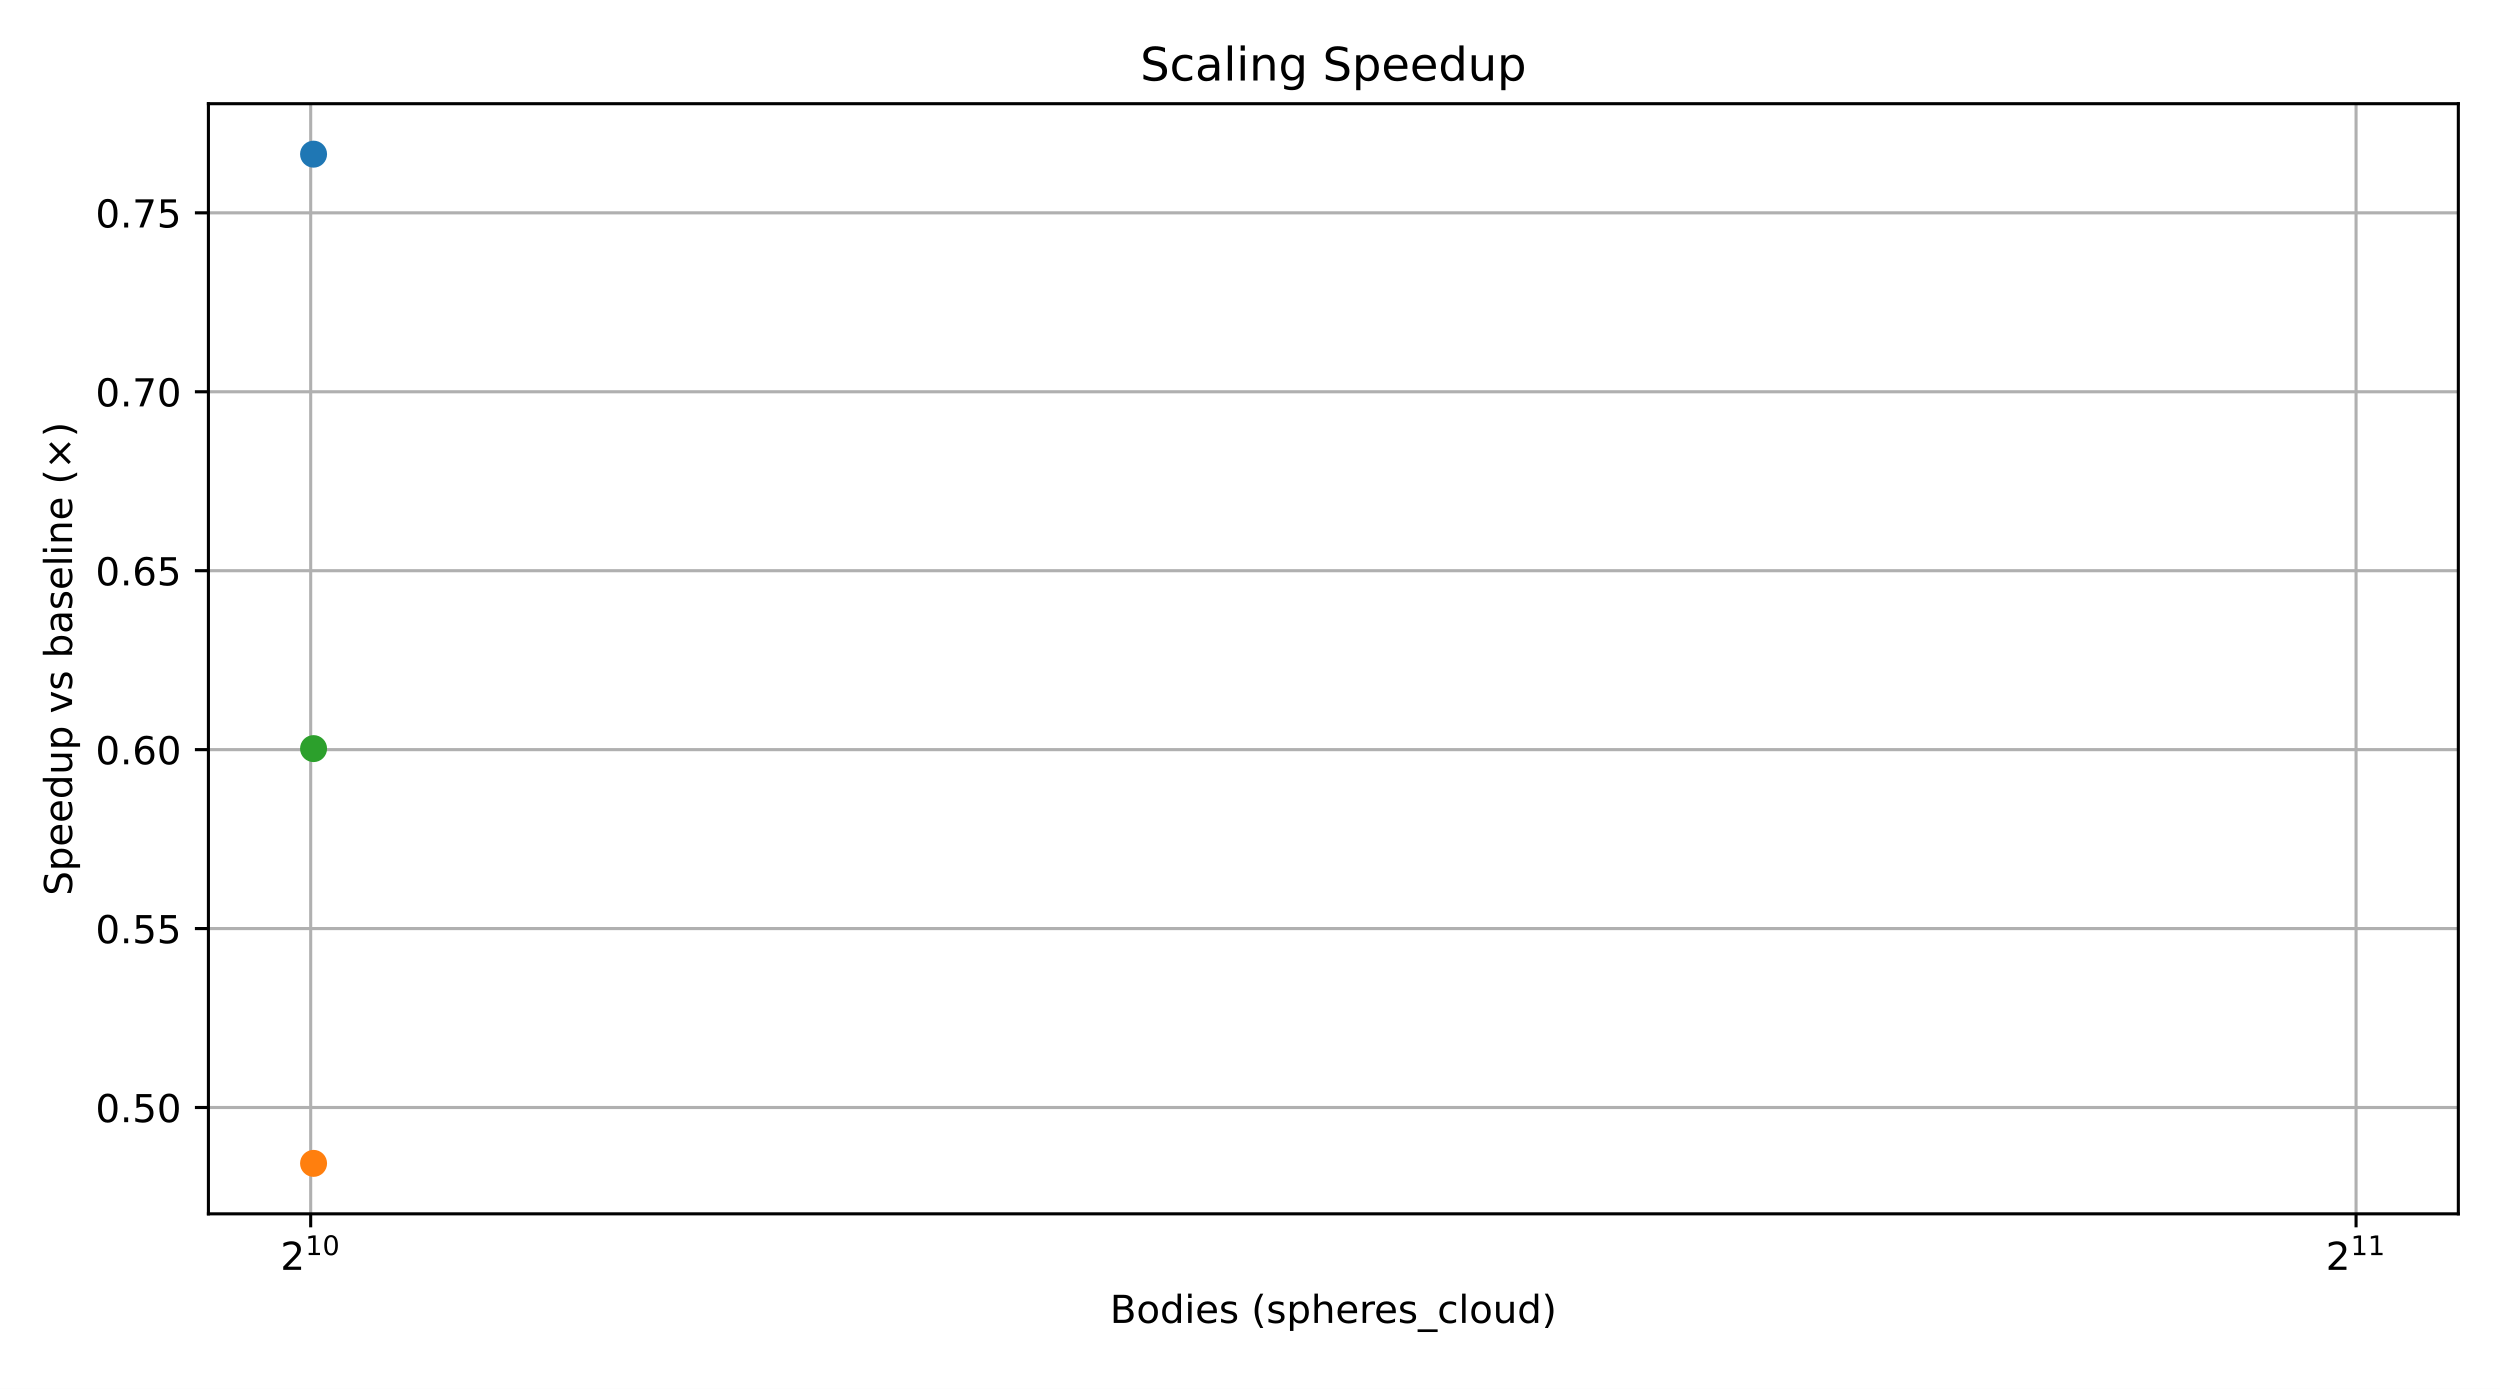
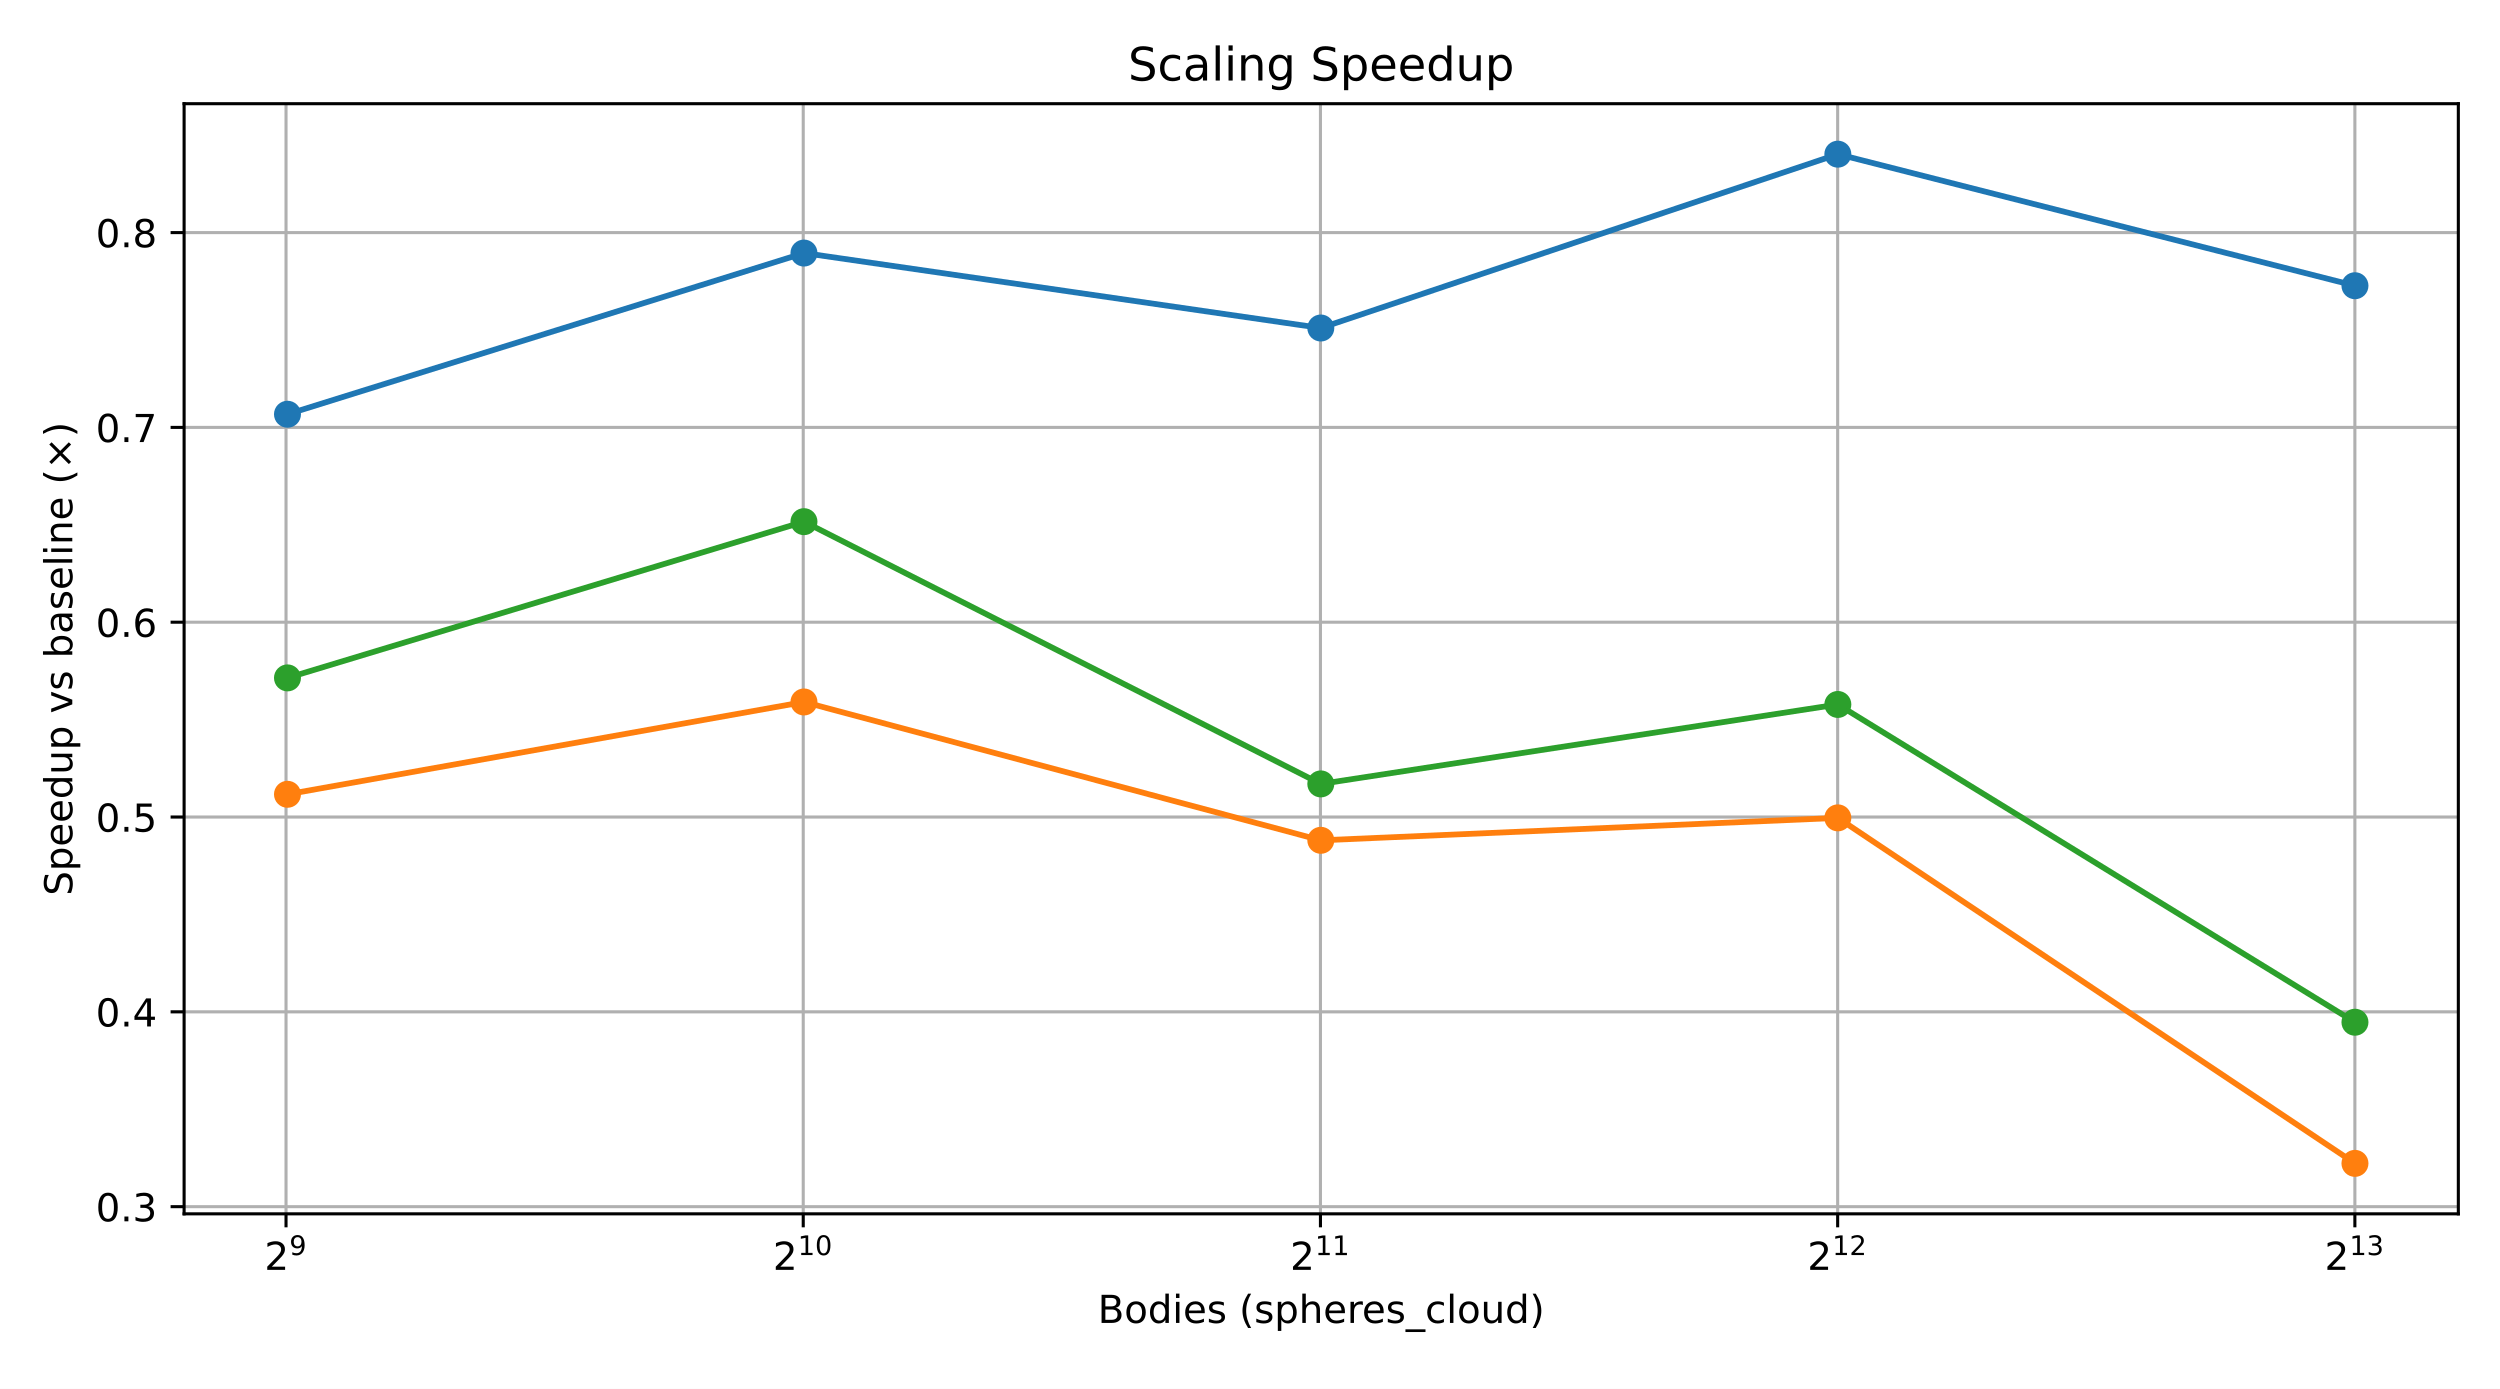
<svg xmlns="http://www.w3.org/2000/svg" xmlns:xlink="http://www.w3.org/1999/xlink" width="648pt" height="360pt" viewBox="0 0 648 360" version="1.1">
  <defs>
    <style type="text/css">*{stroke-linejoin: round; stroke-linecap: butt}</style>
  </defs>
  <g id="figure_1">
    <g id="patch_1">
      <path d="M 0 360  L 648 360  L 648 0  L 0 0  z " style="fill: #ffffff" />
    </g>
    <g id="axes_1">
      <g id="patch_2">
-         <path d="M 54.02 314.627  L 637.2 314.627  L 637.2 26.88  L 54.02 26.88  z " style="fill: #ffffff" />
+         <path d="M 47.72 314.627  L 637.2 314.627  L 637.2 26.88  L 47.72 26.88  z " style="fill: #ffffff" />
      </g>
      <g id="matplotlib.axis_1">
        <g id="xtick_1">
          <g id="line2d_1">
-             <path d="M 80.528 314.627  L 80.528 26.88  " clip-path="url(#p69a26b0c81)" style="fill: none; stroke: #b0b0b0; stroke-width: 0.8; stroke-linecap: square" />
+             <path d="M 74.137 314.627  L 74.137 26.88  " clip-path="url(#p494b2b662e)" style="fill: none; stroke: #b0b0b0; stroke-width: 0.8; stroke-linecap: square" />
          </g>
          <g id="line2d_2">
            <defs>
-               <path id="m9925b4fdab" d="M 0 0  L 0 3.5  " style="stroke: #000000; stroke-width: 0.8" />
+               <path id="m5acc8b5cba" d="M 0 0  L 0 3.5  " style="stroke: #000000; stroke-width: 0.8" />
            </defs>
            <g>
-               <use xlink:href="#m9925b4fdab" x="80.528" y="314.627" style="stroke: #000000; stroke-width: 0.8" />
+               <use xlink:href="#m5acc8b5cba" x="74.137" y="314.627" style="stroke: #000000; stroke-width: 0.8" />
            </g>
          </g>
          <g id="text_1">
-             <g transform="translate(72.67818 329.2252) scale(0.1 -0.1)">
+             <g transform="translate(68.53716 329.2252) scale(0.1 -0.1)">
              <defs>
                <path id="DejaVuSans-32" d="M 1228 531  L 3431 531  L 3431 0  L 469 0  L 469 531  Q 828 903 1448 1529  Q 2069 2156 2228 2338  Q 2531 2678 2651 2914  Q 2772 3150 2772 3378  Q 2772 3750 2511 3984  Q 2250 4219 1831 4219  Q 1534 4219 1204 4116  Q 875 4013 500 3803  L 500 4441  Q 881 4594 1212 4672  Q 1544 4750 1819 4750  Q 2544 4750 2975 4387  Q 3406 4025 3406 3419  Q 3406 3131 3298 2873  Q 3191 2616 2906 2266  Q 2828 2175 2409 1742  Q 1991 1309 1228 531  z " transform="scale(0.015625)" />
+                 <path id="DejaVuSans-39" d="M 703 97  L 703 672  Q 941 559 1184 500  Q 1428 441 1663 441  Q 2288 441 2617 861  Q 2947 1281 2994 2138  Q 2813 1869 2534 1725  Q 2256 1581 1919 1581  Q 1219 1581 811 2004  Q 403 2428 403 3163  Q 403 3881 828 4315  Q 1253 4750 1959 4750  Q 2769 4750 3195 4129  Q 3622 3509 3622 2328  Q 3622 1225 3098 567  Q 2575 -91 1691 -91  Q 1453 -91 1209 -44  Q 966 3 703 97  z M 1959 2075  Q 2384 2075 2632 2365  Q 2881 2656 2881 3163  Q 2881 3666 2632 3958  Q 2384 4250 1959 4250  Q 1534 4250 1286 3958  Q 1038 3666 1038 3163  Q 1038 2656 1286 2365  Q 1534 2075 1959 2075  z " transform="scale(0.015625)" />
+               </defs>
+               <use xlink:href="#DejaVuSans-32" transform="translate(0 0.765625)" />
+               <use xlink:href="#DejaVuSans-39" transform="translate(64.58008 39.04688) scale(0.7)" />
+             </g>
+           </g>
+         </g>
+         <g id="xtick_2">
+           <g id="line2d_3">
+             <path d="M 208.198 314.627  L 208.198 26.88  " clip-path="url(#p494b2b662e)" style="fill: none; stroke: #b0b0b0; stroke-width: 0.8; stroke-linecap: square" />
+           </g>
+           <g id="line2d_4">
+             <g>
+               <use xlink:href="#m5acc8b5cba" x="208.198" y="314.627" style="stroke: #000000; stroke-width: 0.8" />
+             </g>
+           </g>
+           <g id="text_2">
+             <g transform="translate(200.3483 329.2252) scale(0.1 -0.1)">
+               <defs>
                <path id="DejaVuSans-31" d="M 794 531  L 1825 531  L 1825 4091  L 703 3866  L 703 4441  L 1819 4666  L 2450 4666  L 2450 531  L 3481 531  L 3481 0  L 794 0  L 794 531  z " transform="scale(0.015625)" />
                <path id="DejaVuSans-30" d="M 2034 4250  Q 1547 4250 1301 3770  Q 1056 3291 1056 2328  Q 1056 1369 1301 889  Q 1547 409 2034 409  Q 2525 409 2770 889  Q 3016 1369 3016 2328  Q 3016 3291 2770 3770  Q 2525 4250 2034 4250  z M 2034 4750  Q 2819 4750 3233 4129  Q 3647 3509 3647 2328  Q 3647 1150 3233 529  Q 2819 -91 2034 -91  Q 1250 -91 836 529  Q 422 1150 422 2328  Q 422 3509 836 4129  Q 1250 4750 2034 4750  z " transform="scale(0.015625)" />
              </defs>
              <use xlink:href="#DejaVuSans-32" transform="translate(0 0.765625)" />
              <use xlink:href="#DejaVuSans-31" transform="translate(64.58008 39.04688) scale(0.7)" />
              <use xlink:href="#DejaVuSans-30" transform="translate(109.1162 39.04688) scale(0.7)" />
            </g>
          </g>
        </g>
-         <g id="xtick_2">
-           <g id="line2d_3">
-             <path d="M 610.692 314.627  L 610.692 26.88  " clip-path="url(#p69a26b0c81)" style="fill: none; stroke: #b0b0b0; stroke-width: 0.8; stroke-linecap: square" />
-           </g>
-           <g id="line2d_4">
-             <g>
-               <use xlink:href="#m9925b4fdab" x="610.692" y="314.627" style="stroke: #000000; stroke-width: 0.8" />
-             </g>
-           </g>
-           <g id="text_2">
-             <g transform="translate(602.8418 329.2252) scale(0.1 -0.1)">
+         <g id="xtick_3">
+           <g id="line2d_5">
+             <path d="M 342.26 314.627  L 342.26 26.88  " clip-path="url(#p494b2b662e)" style="fill: none; stroke: #b0b0b0; stroke-width: 0.8; stroke-linecap: square" />
+           </g>
+           <g id="line2d_6">
+             <g>
+               <use xlink:href="#m5acc8b5cba" x="342.26" y="314.627" style="stroke: #000000; stroke-width: 0.8" />
+             </g>
+           </g>
+           <g id="text_3">
+             <g transform="translate(334.4095 329.2252) scale(0.1 -0.1)">
              <use xlink:href="#DejaVuSans-32" transform="translate(0 0.684375)" />
              <use xlink:href="#DejaVuSans-31" transform="translate(64.58008 38.96563) scale(0.7)" />
              <use xlink:href="#DejaVuSans-31" transform="translate(109.1162 38.96563) scale(0.7)" />
            </g>
          </g>
        </g>
-         <g id="text_3">
-           <g transform="translate(287.6959 342.9033) scale(0.1 -0.1)">
+         <g id="xtick_4">
+           <g id="line2d_7">
+             <path d="M 476.321 314.627  L 476.321 26.88  " clip-path="url(#p494b2b662e)" style="fill: none; stroke: #b0b0b0; stroke-width: 0.8; stroke-linecap: square" />
+           </g>
+           <g id="line2d_8">
+             <g>
+               <use xlink:href="#m5acc8b5cba" x="476.321" y="314.627" style="stroke: #000000; stroke-width: 0.8" />
+             </g>
+           </g>
+           <g id="text_4">
+             <g transform="translate(468.4707 329.2252) scale(0.1 -0.1)">
+               <use xlink:href="#DejaVuSans-32" transform="translate(0 0.765625)" />
+               <use xlink:href="#DejaVuSans-31" transform="translate(64.58008 39.04688) scale(0.7)" />
+               <use xlink:href="#DejaVuSans-32" transform="translate(109.1162 39.04688) scale(0.7)" />
+             </g>
+           </g>
+         </g>
+         <g id="xtick_5">
+           <g id="line2d_9">
+             <path d="M 610.382 314.627  L 610.382 26.88  " clip-path="url(#p494b2b662e)" style="fill: none; stroke: #b0b0b0; stroke-width: 0.8; stroke-linecap: square" />
+           </g>
+           <g id="line2d_10">
+             <g>
+               <use xlink:href="#m5acc8b5cba" x="610.382" y="314.627" style="stroke: #000000; stroke-width: 0.8" />
+             </g>
+           </g>
+           <g id="text_5">
+             <g transform="translate(602.5318 329.2252) scale(0.1 -0.1)">
+               <defs>
+                 <path id="DejaVuSans-33" d="M 2597 2516  Q 3050 2419 3304 2112  Q 3559 1806 3559 1356  Q 3559 666 3084 287  Q 2609 -91 1734 -91  Q 1441 -91 1130 -33  Q 819 25 488 141  L 488 750  Q 750 597 1062 519  Q 1375 441 1716 441  Q 2309 441 2620 675  Q 2931 909 2931 1356  Q 2931 1769 2642 2001  Q 2353 2234 1838 2234  L 1294 2234  L 1294 2753  L 1863 2753  Q 2328 2753 2575 2939  Q 2822 3125 2822 3475  Q 2822 3834 2567 4026  Q 2313 4219 1838 4219  Q 1578 4219 1281 4162  Q 984 4106 628 3988  L 628 4550  Q 988 4650 1302 4700  Q 1616 4750 1894 4750  Q 2613 4750 3031 4423  Q 3450 4097 3450 3541  Q 3450 3153 3228 2886  Q 3006 2619 2597 2516  z " transform="scale(0.015625)" />
+               </defs>
+               <use xlink:href="#DejaVuSans-32" transform="translate(0 0.765625)" />
+               <use xlink:href="#DejaVuSans-31" transform="translate(64.58008 39.04688) scale(0.7)" />
+               <use xlink:href="#DejaVuSans-33" transform="translate(109.1162 39.04688) scale(0.7)" />
+             </g>
+           </g>
+         </g>
+         <g id="text_6">
+           <g transform="translate(284.5459 342.9033) scale(0.1 -0.1)">
            <defs>
              <path id="DejaVuSans-42" d="M 1259 2228  L 1259 519  L 2272 519  Q 2781 519 3026 730  Q 3272 941 3272 1375  Q 3272 1813 3026 2020  Q 2781 2228 2272 2228  L 1259 2228  z M 1259 4147  L 1259 2741  L 2194 2741  Q 2656 2741 2882 2914  Q 3109 3088 3109 3444  Q 3109 3797 2882 3972  Q 2656 4147 2194 4147  L 1259 4147  z M 628 4666  L 2241 4666  Q 2963 4666 3353 4366  Q 3744 4066 3744 3513  Q 3744 3084 3544 2831  Q 3344 2578 2956 2516  Q 3422 2416 3680 2098  Q 3938 1781 3938 1306  Q 3938 681 3513 340  Q 3088 0 2303 0  L 628 0  L 628 4666  z " transform="scale(0.015625)" />
              <path id="DejaVuSans-6f" d="M 1959 3097  Q 1497 3097 1228 2736  Q 959 2375 959 1747  Q 959 1119 1226 758  Q 1494 397 1959 397  Q 2419 397 2687 759  Q 2956 1122 2956 1747  Q 2956 2369 2687 2733  Q 2419 3097 1959 3097  z M 1959 3584  Q 2709 3584 3137 3096  Q 3566 2609 3566 1747  Q 3566 888 3137 398  Q 2709 -91 1959 -91  Q 1206 -91 779 398  Q 353 888 353 1747  Q 353 2609 779 3096  Q 1206 3584 1959 3584  z " transform="scale(0.015625)" />
              <path id="DejaVuSans-64" d="M 2906 2969  L 2906 4863  L 3481 4863  L 3481 0  L 2906 0  L 2906 525  Q 2725 213 2448 61  Q 2172 -91 1784 -91  Q 1150 -91 751 415  Q 353 922 353 1747  Q 353 2572 751 3078  Q 1150 3584 1784 3584  Q 2172 3584 2448 3432  Q 2725 3281 2906 2969  z M 947 1747  Q 947 1113 1208 752  Q 1469 391 1925 391  Q 2381 391 2643 752  Q 2906 1113 2906 1747  Q 2906 2381 2643 2742  Q 2381 3103 1925 3103  Q 1469 3103 1208 2742  Q 947 2381 947 1747  z " transform="scale(0.015625)" />
              <path id="DejaVuSans-69" d="M 603 3500  L 1178 3500  L 1178 0  L 603 0  L 603 3500  z M 603 4863  L 1178 4863  L 1178 4134  L 603 4134  L 603 4863  z " transform="scale(0.015625)" />
              <path id="DejaVuSans-65" d="M 3597 1894  L 3597 1613  L 953 1613  Q 991 1019 1311 708  Q 1631 397 2203 397  Q 2534 397 2845 478  Q 3156 559 3463 722  L 3463 178  Q 3153 47 2828 -22  Q 2503 -91 2169 -91  Q 1331 -91 842 396  Q 353 884 353 1716  Q 353 2575 817 3079  Q 1281 3584 2069 3584  Q 2775 3584 3186 3129  Q 3597 2675 3597 1894  z M 3022 2063  Q 3016 2534 2758 2815  Q 2500 3097 2075 3097  Q 1594 3097 1305 2825  Q 1016 2553 972 2059  L 3022 2063  z " transform="scale(0.015625)" />
              <path id="DejaVuSans-73" d="M 2834 3397  L 2834 2853  Q 2591 2978 2328 3040  Q 2066 3103 1784 3103  Q 1356 3103 1142 2972  Q 928 2841 928 2578  Q 928 2378 1081 2264  Q 1234 2150 1697 2047  L 1894 2003  Q 2506 1872 2764 1633  Q 3022 1394 3022 966  Q 3022 478 2636 193  Q 2250 -91 1575 -91  Q 1294 -91 989 -36  Q 684 19 347 128  L 347 722  Q 666 556 975 473  Q 1284 391 1588 391  Q 1994 391 2212 530  Q 2431 669 2431 922  Q 2431 1156 2273 1281  Q 2116 1406 1581 1522  L 1381 1569  Q 847 1681 609 1914  Q 372 2147 372 2553  Q 372 3047 722 3315  Q 1072 3584 1716 3584  Q 2034 3584 2315 3537  Q 2597 3491 2834 3397  z " transform="scale(0.015625)" />
              <path id="DejaVuSans-20" transform="scale(0.015625)" />
              <path id="DejaVuSans-28" d="M 1984 4856  Q 1566 4138 1362 3434  Q 1159 2731 1159 2009  Q 1159 1288 1364 580  Q 1569 -128 1984 -844  L 1484 -844  Q 1016 -109 783 600  Q 550 1309 550 2009  Q 550 2706 781 3412  Q 1013 4119 1484 4856  L 1984 4856  z " transform="scale(0.015625)" />
              <path id="DejaVuSans-70" d="M 1159 525  L 1159 -1331  L 581 -1331  L 581 3500  L 1159 3500  L 1159 2969  Q 1341 3281 1617 3432  Q 1894 3584 2278 3584  Q 2916 3584 3314 3078  Q 3713 2572 3713 1747  Q 3713 922 3314 415  Q 2916 -91 2278 -91  Q 1894 -91 1617 61  Q 1341 213 1159 525  z M 3116 1747  Q 3116 2381 2855 2742  Q 2594 3103 2138 3103  Q 1681 3103 1420 2742  Q 1159 2381 1159 1747  Q 1159 1113 1420 752  Q 1681 391 2138 391  Q 2594 391 2855 752  Q 3116 1113 3116 1747  z " transform="scale(0.015625)" />
              <path id="DejaVuSans-68" d="M 3513 2113  L 3513 0  L 2938 0  L 2938 2094  Q 2938 2591 2744 2837  Q 2550 3084 2163 3084  Q 1697 3084 1428 2787  Q 1159 2491 1159 1978  L 1159 0  L 581 0  L 581 4863  L 1159 4863  L 1159 2956  Q 1366 3272 1645 3428  Q 1925 3584 2291 3584  Q 2894 3584 3203 3211  Q 3513 2838 3513 2113  z " transform="scale(0.015625)" />
              <path id="DejaVuSans-72" d="M 2631 2963  Q 2534 3019 2420 3045  Q 2306 3072 2169 3072  Q 1681 3072 1420 2755  Q 1159 2438 1159 1844  L 1159 0  L 581 0  L 581 3500  L 1159 3500  L 1159 2956  Q 1341 3275 1631 3429  Q 1922 3584 2338 3584  Q 2397 3584 2469 3576  Q 2541 3569 2628 3553  L 2631 2963  z " transform="scale(0.015625)" />
              <path id="DejaVuSans-5f" d="M 3263 -1063  L 3263 -1509  L -63 -1509  L -63 -1063  L 3263 -1063  z " transform="scale(0.015625)" />
              <path id="DejaVuSans-63" d="M 3122 3366  L 3122 2828  Q 2878 2963 2633 3030  Q 2388 3097 2138 3097  Q 1578 3097 1268 2742  Q 959 2388 959 1747  Q 959 1106 1268 751  Q 1578 397 2138 397  Q 2388 397 2633 464  Q 2878 531 3122 666  L 3122 134  Q 2881 22 2623 -34  Q 2366 -91 2075 -91  Q 1284 -91 818 406  Q 353 903 353 1747  Q 353 2603 823 3093  Q 1294 3584 2113 3584  Q 2378 3584 2631 3529  Q 2884 3475 3122 3366  z " transform="scale(0.015625)" />
              <path id="DejaVuSans-6c" d="M 603 4863  L 1178 4863  L 1178 0  L 603 0  L 603 4863  z " transform="scale(0.015625)" />
              <path id="DejaVuSans-75" d="M 544 1381  L 544 3500  L 1119 3500  L 1119 1403  Q 1119 906 1312 657  Q 1506 409 1894 409  Q 2359 409 2629 706  Q 2900 1003 2900 1516  L 2900 3500  L 3475 3500  L 3475 0  L 2900 0  L 2900 538  Q 2691 219 2414 64  Q 2138 -91 1772 -91  Q 1169 -91 856 284  Q 544 659 544 1381  z M 1991 3584  L 1991 3584  z " transform="scale(0.015625)" />
              <path id="DejaVuSans-29" d="M 513 4856  L 1013 4856  Q 1481 4119 1714 3412  Q 1947 2706 1947 2009  Q 1947 1309 1714 600  Q 1481 -109 1013 -844  L 513 -844  Q 928 -128 1133 580  Q 1338 1288 1338 2009  Q 1338 2731 1133 3434  Q 928 4138 513 4856  z " transform="scale(0.015625)" />
            </defs>
            <use xlink:href="#DejaVuSans-42" />
            <use xlink:href="#DejaVuSans-6f" transform="translate(68.60352 0)" />
            <use xlink:href="#DejaVuSans-64" transform="translate(129.7852 0)" />
            <use xlink:href="#DejaVuSans-69" transform="translate(193.2617 0)" />
            <use xlink:href="#DejaVuSans-65" transform="translate(221.0449 0)" />
            <use xlink:href="#DejaVuSans-73" transform="translate(282.5684 0)" />
            <use xlink:href="#DejaVuSans-20" transform="translate(334.668 0)" />
            <use xlink:href="#DejaVuSans-28" transform="translate(366.4551 0)" />
            <use xlink:href="#DejaVuSans-73" transform="translate(405.4688 0)" />
            <use xlink:href="#DejaVuSans-70" transform="translate(457.5684 0)" />
            <use xlink:href="#DejaVuSans-68" transform="translate(521.0449 0)" />
            <use xlink:href="#DejaVuSans-65" transform="translate(584.4238 0)" />
            <use xlink:href="#DejaVuSans-72" transform="translate(645.9473 0)" />
            <use xlink:href="#DejaVuSans-65" transform="translate(684.8105 0)" />
            <use xlink:href="#DejaVuSans-73" transform="translate(746.334 0)" />
            <use xlink:href="#DejaVuSans-5f" transform="translate(798.4336 0)" />
            <use xlink:href="#DejaVuSans-63" transform="translate(848.4336 0)" />
            <use xlink:href="#DejaVuSans-6c" transform="translate(903.4141 0)" />
            <use xlink:href="#DejaVuSans-6f" transform="translate(931.1973 0)" />
            <use xlink:href="#DejaVuSans-75" transform="translate(992.3789 0)" />
            <use xlink:href="#DejaVuSans-64" transform="translate(1055.758 0)" />
            <use xlink:href="#DejaVuSans-29" transform="translate(1119.234 0)" />
          </g>
        </g>
      </g>
      <g id="matplotlib.axis_2">
        <g id="ytick_1">
-           <g id="line2d_5">
-             <path d="M 54.02 287.065  L 637.2 287.065  " clip-path="url(#p69a26b0c81)" style="fill: none; stroke: #b0b0b0; stroke-width: 0.8; stroke-linecap: square" />
-           </g>
-           <g id="line2d_6">
+           <g id="line2d_11">
+             <path d="M 47.72 312.765  L 637.2 312.765  " clip-path="url(#p494b2b662e)" style="fill: none; stroke: #b0b0b0; stroke-width: 0.8; stroke-linecap: square" />
+           </g>
+           <g id="line2d_12">
            <defs>
-               <path id="me5b321234b" d="M 0 0  L -3.5 0  " style="stroke: #000000; stroke-width: 0.8" />
+               <path id="m4879f13bc9" d="M 0 0  L -3.5 0  " style="stroke: #000000; stroke-width: 0.8" />
            </defs>
            <g>
-               <use xlink:href="#me5b321234b" x="54.02" y="287.065" style="stroke: #000000; stroke-width: 0.8" />
-             </g>
-           </g>
-           <g id="text_4">
-             <g transform="translate(24.75437 290.8642) scale(0.1 -0.1)">
+               <use xlink:href="#m4879f13bc9" x="47.72" y="312.765" style="stroke: #000000; stroke-width: 0.8" />
+             </g>
+           </g>
+           <g id="text_7">
+             <g transform="translate(24.81687 316.564) scale(0.1 -0.1)">
              <defs>
                <path id="DejaVuSans-2e" d="M 684 794  L 1344 794  L 1344 0  L 684 0  L 684 794  z " transform="scale(0.015625)" />
+               </defs>
+               <use xlink:href="#DejaVuSans-30" />
+               <use xlink:href="#DejaVuSans-2e" transform="translate(63.62305 0)" />
+               <use xlink:href="#DejaVuSans-33" transform="translate(95.41016 0)" />
+             </g>
+           </g>
+         </g>
+         <g id="ytick_2">
+           <g id="line2d_13">
+             <path d="M 47.72 262.269  L 637.2 262.269  " clip-path="url(#p494b2b662e)" style="fill: none; stroke: #b0b0b0; stroke-width: 0.8; stroke-linecap: square" />
+           </g>
+           <g id="line2d_14">
+             <g>
+               <use xlink:href="#m4879f13bc9" x="47.72" y="262.269" style="stroke: #000000; stroke-width: 0.8" />
+             </g>
+           </g>
+           <g id="text_8">
+             <g transform="translate(24.81687 266.0679) scale(0.1 -0.1)">
+               <defs>
+                 <path id="DejaVuSans-34" d="M 2419 4116  L 825 1625  L 2419 1625  L 2419 4116  z M 2253 4666  L 3047 4666  L 3047 1625  L 3713 1625  L 3713 1100  L 3047 1100  L 3047 0  L 2419 0  L 2419 1100  L 313 1100  L 313 1709  L 2253 4666  z " transform="scale(0.015625)" />
+               </defs>
+               <use xlink:href="#DejaVuSans-30" />
+               <use xlink:href="#DejaVuSans-2e" transform="translate(63.62305 0)" />
+               <use xlink:href="#DejaVuSans-34" transform="translate(95.41016 0)" />
+             </g>
+           </g>
+         </g>
+         <g id="ytick_3">
+           <g id="line2d_15">
+             <path d="M 47.72 211.773  L 637.2 211.773  " clip-path="url(#p494b2b662e)" style="fill: none; stroke: #b0b0b0; stroke-width: 0.8; stroke-linecap: square" />
+           </g>
+           <g id="line2d_16">
+             <g>
+               <use xlink:href="#m4879f13bc9" x="47.72" y="211.773" style="stroke: #000000; stroke-width: 0.8" />
+             </g>
+           </g>
+           <g id="text_9">
+             <g transform="translate(24.81687 215.5718) scale(0.1 -0.1)">
+               <defs>
                <path id="DejaVuSans-35" d="M 691 4666  L 3169 4666  L 3169 4134  L 1269 4134  L 1269 2991  Q 1406 3038 1543 3061  Q 1681 3084 1819 3084  Q 2600 3084 3056 2656  Q 3513 2228 3513 1497  Q 3513 744 3044 326  Q 2575 -91 1722 -91  Q 1428 -91 1123 -41  Q 819 9 494 109  L 494 744  Q 775 591 1075 516  Q 1375 441 1709 441  Q 2250 441 2565 725  Q 2881 1009 2881 1497  Q 2881 1984 2565 2268  Q 2250 2553 1709 2553  Q 1456 2553 1204 2497  Q 953 2441 691 2322  L 691 4666  z " transform="scale(0.015625)" />
              </defs>
              <use xlink:href="#DejaVuSans-30" />
              <use xlink:href="#DejaVuSans-2e" transform="translate(63.62305 0)" />
              <use xlink:href="#DejaVuSans-35" transform="translate(95.41016 0)" />
-               <use xlink:href="#DejaVuSans-30" transform="translate(159.0332 0)" />
-             </g>
-           </g>
-         </g>
-         <g id="ytick_2">
-           <g id="line2d_7">
-             <path d="M 54.02 240.685  L 637.2 240.685  " clip-path="url(#p69a26b0c81)" style="fill: none; stroke: #b0b0b0; stroke-width: 0.8; stroke-linecap: square" />
-           </g>
-           <g id="line2d_8">
-             <g>
-               <use xlink:href="#me5b321234b" x="54.02" y="240.685" style="stroke: #000000; stroke-width: 0.8" />
-             </g>
-           </g>
-           <g id="text_5">
-             <g transform="translate(24.75437 244.4843) scale(0.1 -0.1)">
-               <use xlink:href="#DejaVuSans-30" />
-               <use xlink:href="#DejaVuSans-2e" transform="translate(63.62305 0)" />
-               <use xlink:href="#DejaVuSans-35" transform="translate(95.41016 0)" />
-               <use xlink:href="#DejaVuSans-35" transform="translate(159.0332 0)" />
-             </g>
-           </g>
-         </g>
-         <g id="ytick_3">
-           <g id="line2d_9">
-             <path d="M 54.02 194.305  L 637.2 194.305  " clip-path="url(#p69a26b0c81)" style="fill: none; stroke: #b0b0b0; stroke-width: 0.8; stroke-linecap: square" />
-           </g>
-           <g id="line2d_10">
-             <g>
-               <use xlink:href="#me5b321234b" x="54.02" y="194.305" style="stroke: #000000; stroke-width: 0.8" />
-             </g>
-           </g>
-           <g id="text_6">
-             <g transform="translate(24.75437 198.1045) scale(0.1 -0.1)">
+             </g>
+           </g>
+         </g>
+         <g id="ytick_4">
+           <g id="line2d_17">
+             <path d="M 47.72 161.276  L 637.2 161.276  " clip-path="url(#p494b2b662e)" style="fill: none; stroke: #b0b0b0; stroke-width: 0.8; stroke-linecap: square" />
+           </g>
+           <g id="line2d_18">
+             <g>
+               <use xlink:href="#m4879f13bc9" x="47.72" y="161.276" style="stroke: #000000; stroke-width: 0.8" />
+             </g>
+           </g>
+           <g id="text_10">
+             <g transform="translate(24.81687 165.0757) scale(0.1 -0.1)">
              <defs>
                <path id="DejaVuSans-36" d="M 2113 2584  Q 1688 2584 1439 2293  Q 1191 2003 1191 1497  Q 1191 994 1439 701  Q 1688 409 2113 409  Q 2538 409 2786 701  Q 3034 994 3034 1497  Q 3034 2003 2786 2293  Q 2538 2584 2113 2584  z M 3366 4563  L 3366 3988  Q 3128 4100 2886 4159  Q 2644 4219 2406 4219  Q 1781 4219 1451 3797  Q 1122 3375 1075 2522  Q 1259 2794 1537 2939  Q 1816 3084 2150 3084  Q 2853 3084 3261 2657  Q 3669 2231 3669 1497  Q 3669 778 3244 343  Q 2819 -91 2113 -91  Q 1303 -91 875 529  Q 447 1150 447 2328  Q 447 3434 972 4092  Q 1497 4750 2381 4750  Q 2619 4750 2861 4703  Q 3103 4656 3366 4563  z " transform="scale(0.015625)" />
              </defs>
              <use xlink:href="#DejaVuSans-30" />
              <use xlink:href="#DejaVuSans-2e" transform="translate(63.62305 0)" />
              <use xlink:href="#DejaVuSans-36" transform="translate(95.41016 0)" />
-               <use xlink:href="#DejaVuSans-30" transform="translate(159.0332 0)" />
-             </g>
-           </g>
-         </g>
-         <g id="ytick_4">
-           <g id="line2d_11">
-             <path d="M 54.02 147.925  L 637.2 147.925  " clip-path="url(#p69a26b0c81)" style="fill: none; stroke: #b0b0b0; stroke-width: 0.8; stroke-linecap: square" />
-           </g>
-           <g id="line2d_12">
-             <g>
-               <use xlink:href="#me5b321234b" x="54.02" y="147.925" style="stroke: #000000; stroke-width: 0.8" />
-             </g>
-           </g>
-           <g id="text_7">
-             <g transform="translate(24.75437 151.7246) scale(0.1 -0.1)">
-               <use xlink:href="#DejaVuSans-30" />
-               <use xlink:href="#DejaVuSans-2e" transform="translate(63.62305 0)" />
-               <use xlink:href="#DejaVuSans-36" transform="translate(95.41016 0)" />
-               <use xlink:href="#DejaVuSans-35" transform="translate(159.0332 0)" />
            </g>
          </g>
        </g>
        <g id="ytick_5">
-           <g id="line2d_13">
-             <path d="M 54.02 101.546  L 637.2 101.546  " clip-path="url(#p69a26b0c81)" style="fill: none; stroke: #b0b0b0; stroke-width: 0.8; stroke-linecap: square" />
-           </g>
-           <g id="line2d_14">
-             <g>
-               <use xlink:href="#me5b321234b" x="54.02" y="101.546" style="stroke: #000000; stroke-width: 0.8" />
-             </g>
-           </g>
-           <g id="text_8">
-             <g transform="translate(24.75437 105.3448) scale(0.1 -0.1)">
+           <g id="line2d_19">
+             <path d="M 47.72 110.78  L 637.2 110.78  " clip-path="url(#p494b2b662e)" style="fill: none; stroke: #b0b0b0; stroke-width: 0.8; stroke-linecap: square" />
+           </g>
+           <g id="line2d_20">
+             <g>
+               <use xlink:href="#m4879f13bc9" x="47.72" y="110.78" style="stroke: #000000; stroke-width: 0.8" />
+             </g>
+           </g>
+           <g id="text_11">
+             <g transform="translate(24.81687 114.5796) scale(0.1 -0.1)">
              <defs>
                <path id="DejaVuSans-37" d="M 525 4666  L 3525 4666  L 3525 4397  L 1831 0  L 1172 0  L 2766 4134  L 525 4134  L 525 4666  z " transform="scale(0.015625)" />
              </defs>
              <use xlink:href="#DejaVuSans-30" />
              <use xlink:href="#DejaVuSans-2e" transform="translate(63.62305 0)" />
              <use xlink:href="#DejaVuSans-37" transform="translate(95.41016 0)" />
-               <use xlink:href="#DejaVuSans-30" transform="translate(159.0332 0)" />
            </g>
          </g>
        </g>
        <g id="ytick_6">
-           <g id="line2d_15">
-             <path d="M 54.02 55.166  L 637.2 55.166  " clip-path="url(#p69a26b0c81)" style="fill: none; stroke: #b0b0b0; stroke-width: 0.8; stroke-linecap: square" />
-           </g>
-           <g id="line2d_16">
-             <g>
-               <use xlink:href="#me5b321234b" x="54.02" y="55.166" style="stroke: #000000; stroke-width: 0.8" />
-             </g>
-           </g>
-           <g id="text_9">
-             <g transform="translate(24.75437 58.96492) scale(0.1 -0.1)">
-               <use xlink:href="#DejaVuSans-30" />
-               <use xlink:href="#DejaVuSans-2e" transform="translate(63.62305 0)" />
-               <use xlink:href="#DejaVuSans-37" transform="translate(95.41016 0)" />
-               <use xlink:href="#DejaVuSans-35" transform="translate(159.0332 0)" />
-             </g>
-           </g>
-         </g>
-         <g id="text_10">
-           <g transform="translate(18.67469 232.1378) rotate(-90) scale(0.1 -0.1)">
+           <g id="line2d_21">
+             <path d="M 47.72 60.284  L 637.2 60.284  " clip-path="url(#p494b2b662e)" style="fill: none; stroke: #b0b0b0; stroke-width: 0.8; stroke-linecap: square" />
+           </g>
+           <g id="line2d_22">
+             <g>
+               <use xlink:href="#m4879f13bc9" x="47.72" y="60.284" style="stroke: #000000; stroke-width: 0.8" />
+             </g>
+           </g>
+           <g id="text_12">
+             <g transform="translate(24.81687 64.08347) scale(0.1 -0.1)">
+               <defs>
+                 <path id="DejaVuSans-38" d="M 2034 2216  Q 1584 2216 1326 1975  Q 1069 1734 1069 1313  Q 1069 891 1326 650  Q 1584 409 2034 409  Q 2484 409 2743 651  Q 3003 894 3003 1313  Q 3003 1734 2745 1975  Q 2488 2216 2034 2216  z M 1403 2484  Q 997 2584 770 2862  Q 544 3141 544 3541  Q 544 4100 942 4425  Q 1341 4750 2034 4750  Q 2731 4750 3128 4425  Q 3525 4100 3525 3541  Q 3525 3141 3298 2862  Q 3072 2584 2669 2484  Q 3125 2378 3379 2068  Q 3634 1759 3634 1313  Q 3634 634 3220 271  Q 2806 -91 2034 -91  Q 1263 -91 848 271  Q 434 634 434 1313  Q 434 1759 690 2068  Q 947 2378 1403 2484  z M 1172 3481  Q 1172 3119 1398 2916  Q 1625 2713 2034 2713  Q 2441 2713 2670 2916  Q 2900 3119 2900 3481  Q 2900 3844 2670 4047  Q 2441 4250 2034 4250  Q 1625 4250 1398 4047  Q 1172 3844 1172 3481  z " transform="scale(0.015625)" />
+               </defs>
+               <use xlink:href="#DejaVuSans-30" />
+               <use xlink:href="#DejaVuSans-2e" transform="translate(63.62305 0)" />
+               <use xlink:href="#DejaVuSans-38" transform="translate(95.41016 0)" />
+             </g>
+           </g>
+         </g>
+         <g id="text_13">
+           <g transform="translate(18.73719 232.1378) rotate(-90) scale(0.1 -0.1)">
            <defs>
              <path id="DejaVuSans-53" d="M 3425 4513  L 3425 3897  Q 3066 4069 2747 4153  Q 2428 4238 2131 4238  Q 1616 4238 1336 4038  Q 1056 3838 1056 3469  Q 1056 3159 1242 3001  Q 1428 2844 1947 2747  L 2328 2669  Q 3034 2534 3370 2195  Q 3706 1856 3706 1288  Q 3706 609 3251 259  Q 2797 -91 1919 -91  Q 1588 -91 1214 -16  Q 841 59 441 206  L 441 856  Q 825 641 1194 531  Q 1563 422 1919 422  Q 2459 422 2753 634  Q 3047 847 3047 1241  Q 3047 1584 2836 1778  Q 2625 1972 2144 2069  L 1759 2144  Q 1053 2284 737 2584  Q 422 2884 422 3419  Q 422 4038 858 4394  Q 1294 4750 2059 4750  Q 2388 4750 2728 4690  Q 3069 4631 3425 4513  z " transform="scale(0.015625)" />
              <path id="DejaVuSans-76" d="M 191 3500  L 800 3500  L 1894 563  L 2988 3500  L 3597 3500  L 2284 0  L 1503 0  L 191 3500  z " transform="scale(0.015625)" />
              <path id="DejaVuSans-62" d="M 3116 1747  Q 3116 2381 2855 2742  Q 2594 3103 2138 3103  Q 1681 3103 1420 2742  Q 1159 2381 1159 1747  Q 1159 1113 1420 752  Q 1681 391 2138 391  Q 2594 391 2855 752  Q 3116 1113 3116 1747  z M 1159 2969  Q 1341 3281 1617 3432  Q 1894 3584 2278 3584  Q 2916 3584 3314 3078  Q 3713 2572 3713 1747  Q 3713 922 3314 415  Q 2916 -91 2278 -91  Q 1894 -91 1617 61  Q 1341 213 1159 525  L 1159 0  L 581 0  L 581 4863  L 1159 4863  L 1159 2969  z " transform="scale(0.015625)" />
              <path id="DejaVuSans-61" d="M 2194 1759  Q 1497 1759 1228 1600  Q 959 1441 959 1056  Q 959 750 1161 570  Q 1363 391 1709 391  Q 2188 391 2477 730  Q 2766 1069 2766 1631  L 2766 1759  L 2194 1759  z M 3341 1997  L 3341 0  L 2766 0  L 2766 531  Q 2569 213 2275 61  Q 1981 -91 1556 -91  Q 1019 -91 701 211  Q 384 513 384 1019  Q 384 1609 779 1909  Q 1175 2209 1959 2209  L 2766 2209  L 2766 2266  Q 2766 2663 2505 2880  Q 2244 3097 1772 3097  Q 1472 3097 1187 3025  Q 903 2953 641 2809  L 641 3341  Q 956 3463 1253 3523  Q 1550 3584 1831 3584  Q 2591 3584 2966 3190  Q 3341 2797 3341 1997  z " transform="scale(0.015625)" />
              <path id="DejaVuSans-6e" d="M 3513 2113  L 3513 0  L 2938 0  L 2938 2094  Q 2938 2591 2744 2837  Q 2550 3084 2163 3084  Q 1697 3084 1428 2787  Q 1159 2491 1159 1978  L 1159 0  L 581 0  L 581 3500  L 1159 3500  L 1159 2956  Q 1366 3272 1645 3428  Q 1925 3584 2291 3584  Q 2894 3584 3203 3211  Q 3513 2838 3513 2113  z " transform="scale(0.015625)" />
              <path id="DejaVuSans-d7" d="M 4488 3438  L 3059 2003  L 4488 575  L 4116 197  L 2681 1631  L 1247 197  L 878 575  L 2303 2003  L 878 3438  L 1247 3816  L 2681 2381  L 4116 3816  L 4488 3438  z " transform="scale(0.015625)" />
            </defs>
            <use xlink:href="#DejaVuSans-53" />
            <use xlink:href="#DejaVuSans-70" transform="translate(63.47656 0)" />
            <use xlink:href="#DejaVuSans-65" transform="translate(126.9531 0)" />
            <use xlink:href="#DejaVuSans-65" transform="translate(188.4766 0)" />
            <use xlink:href="#DejaVuSans-64" transform="translate(250 0)" />
            <use xlink:href="#DejaVuSans-75" transform="translate(313.4766 0)" />
            <use xlink:href="#DejaVuSans-70" transform="translate(376.8555 0)" />
            <use xlink:href="#DejaVuSans-20" transform="translate(440.332 0)" />
            <use xlink:href="#DejaVuSans-76" transform="translate(472.1191 0)" />
            <use xlink:href="#DejaVuSans-73" transform="translate(531.2988 0)" />
            <use xlink:href="#DejaVuSans-20" transform="translate(583.3984 0)" />
            <use xlink:href="#DejaVuSans-62" transform="translate(615.1855 0)" />
            <use xlink:href="#DejaVuSans-61" transform="translate(678.6621 0)" />
            <use xlink:href="#DejaVuSans-73" transform="translate(739.9414 0)" />
            <use xlink:href="#DejaVuSans-65" transform="translate(792.041 0)" />
            <use xlink:href="#DejaVuSans-6c" transform="translate(853.5645 0)" />
            <use xlink:href="#DejaVuSans-69" transform="translate(881.3477 0)" />
            <use xlink:href="#DejaVuSans-6e" transform="translate(909.1309 0)" />
            <use xlink:href="#DejaVuSans-65" transform="translate(972.5098 0)" />
            <use xlink:href="#DejaVuSans-20" transform="translate(1034.033 0)" />
            <use xlink:href="#DejaVuSans-28" transform="translate(1065.82 0)" />
            <use xlink:href="#DejaVuSans-d7" transform="translate(1104.834 0)" />
            <use xlink:href="#DejaVuSans-29" transform="translate(1188.623 0)" />
          </g>
        </g>
      </g>
-       <g id="line2d_17">
-         <path d="M 81.275 39.959  " clip-path="url(#p69a26b0c81)" style="fill: none; stroke: #1f77b4; stroke-width: 1.5; stroke-linecap: square" />
+       <g id="line2d_23">
+         <path d="M 74.515 107.371  L 208.387 65.594  L 342.354 85.02  L 476.368 39.959  L 610.405 74.061  " clip-path="url(#p494b2b662e)" style="fill: none; stroke: #1f77b4; stroke-width: 1.5; stroke-linecap: square" />
        <defs>
-           <path id="m224b50a1e2" d="M 0 3  C 0.796 3 1.559 2.684 2.121 2.121  C 2.684 1.559 3 0.796 3 0  C 3 -0.796 2.684 -1.559 2.121 -2.121  C 1.559 -2.684 0.796 -3 0 -3  C -0.796 -3 -1.559 -2.684 -2.121 -2.121  C -2.684 -1.559 -3 -0.796 -3 0  C -3 0.796 -2.684 1.559 -2.121 2.121  C -1.559 2.684 -0.796 3 0 3  z " style="stroke: #1f77b4" />
+           <path id="m50451ef0c4" d="M 0 3  C 0.796 3 1.559 2.684 2.121 2.121  C 2.684 1.559 3 0.796 3 0  C 3 -0.796 2.684 -1.559 2.121 -2.121  C 1.559 -2.684 0.796 -3 0 -3  C -0.796 -3 -1.559 -2.684 -2.121 -2.121  C -2.684 -1.559 -3 -0.796 -3 0  C -3 0.796 -2.684 1.559 -2.121 2.121  C -1.559 2.684 -0.796 3 0 3  z " style="stroke: #1f77b4" />
        </defs>
-         <g clip-path="url(#p69a26b0c81)">
-           <use xlink:href="#m224b50a1e2" x="81.275" y="39.959" style="fill: #1f77b4; stroke: #1f77b4" />
-         </g>
-       </g>
-       <g id="line2d_18">
-         <path d="M 81.275 301.547  " clip-path="url(#p69a26b0c81)" style="fill: none; stroke: #ff7f0e; stroke-width: 1.5; stroke-linecap: square" />
+         <g clip-path="url(#p494b2b662e)">
+           <use xlink:href="#m50451ef0c4" x="74.515" y="107.371" style="fill: #1f77b4; stroke: #1f77b4" />
+           <use xlink:href="#m50451ef0c4" x="208.387" y="65.594" style="fill: #1f77b4; stroke: #1f77b4" />
+           <use xlink:href="#m50451ef0c4" x="342.354" y="85.02" style="fill: #1f77b4; stroke: #1f77b4" />
+           <use xlink:href="#m50451ef0c4" x="476.368" y="39.959" style="fill: #1f77b4; stroke: #1f77b4" />
+           <use xlink:href="#m50451ef0c4" x="610.405" y="74.061" style="fill: #1f77b4; stroke: #1f77b4" />
+         </g>
+       </g>
+       <g id="line2d_24">
+         <path d="M 74.515 205.881  L 208.387 181.951  L 342.354 217.808  L 476.368 211.99  L 610.405 301.547  " clip-path="url(#p494b2b662e)" style="fill: none; stroke: #ff7f0e; stroke-width: 1.5; stroke-linecap: square" />
        <defs>
-           <path id="mab9e5b6672" d="M 0 3  C 0.796 3 1.559 2.684 2.121 2.121  C 2.684 1.559 3 0.796 3 0  C 3 -0.796 2.684 -1.559 2.121 -2.121  C 1.559 -2.684 0.796 -3 0 -3  C -0.796 -3 -1.559 -2.684 -2.121 -2.121  C -2.684 -1.559 -3 -0.796 -3 0  C -3 0.796 -2.684 1.559 -2.121 2.121  C -1.559 2.684 -0.796 3 0 3  z " style="stroke: #ff7f0e" />
+           <path id="m189b891c99" d="M 0 3  C 0.796 3 1.559 2.684 2.121 2.121  C 2.684 1.559 3 0.796 3 0  C 3 -0.796 2.684 -1.559 2.121 -2.121  C 1.559 -2.684 0.796 -3 0 -3  C -0.796 -3 -1.559 -2.684 -2.121 -2.121  C -2.684 -1.559 -3 -0.796 -3 0  C -3 0.796 -2.684 1.559 -2.121 2.121  C -1.559 2.684 -0.796 3 0 3  z " style="stroke: #ff7f0e" />
        </defs>
-         <g clip-path="url(#p69a26b0c81)">
-           <use xlink:href="#mab9e5b6672" x="81.275" y="301.547" style="fill: #ff7f0e; stroke: #ff7f0e" />
-         </g>
-       </g>
-       <g id="line2d_19">
-         <path d="M 81.275 194.039  " clip-path="url(#p69a26b0c81)" style="fill: none; stroke: #2ca02c; stroke-width: 1.5; stroke-linecap: square" />
+         <g clip-path="url(#p494b2b662e)">
+           <use xlink:href="#m189b891c99" x="74.515" y="205.881" style="fill: #ff7f0e; stroke: #ff7f0e" />
+           <use xlink:href="#m189b891c99" x="208.387" y="181.951" style="fill: #ff7f0e; stroke: #ff7f0e" />
+           <use xlink:href="#m189b891c99" x="342.354" y="217.808" style="fill: #ff7f0e; stroke: #ff7f0e" />
+           <use xlink:href="#m189b891c99" x="476.368" y="211.99" style="fill: #ff7f0e; stroke: #ff7f0e" />
+           <use xlink:href="#m189b891c99" x="610.405" y="301.547" style="fill: #ff7f0e; stroke: #ff7f0e" />
+         </g>
+       </g>
+       <g id="line2d_25">
+         <path d="M 74.515 175.71  L 208.387 135.215  L 342.354 203.19  L 476.368 182.595  L 610.405 264.96  " clip-path="url(#p494b2b662e)" style="fill: none; stroke: #2ca02c; stroke-width: 1.5; stroke-linecap: square" />
        <defs>
-           <path id="mfc8094cd9e" d="M 0 3  C 0.796 3 1.559 2.684 2.121 2.121  C 2.684 1.559 3 0.796 3 0  C 3 -0.796 2.684 -1.559 2.121 -2.121  C 1.559 -2.684 0.796 -3 0 -3  C -0.796 -3 -1.559 -2.684 -2.121 -2.121  C -2.684 -1.559 -3 -0.796 -3 0  C -3 0.796 -2.684 1.559 -2.121 2.121  C -1.559 2.684 -0.796 3 0 3  z " style="stroke: #2ca02c" />
+           <path id="m145090a278" d="M 0 3  C 0.796 3 1.559 2.684 2.121 2.121  C 2.684 1.559 3 0.796 3 0  C 3 -0.796 2.684 -1.559 2.121 -2.121  C 1.559 -2.684 0.796 -3 0 -3  C -0.796 -3 -1.559 -2.684 -2.121 -2.121  C -2.684 -1.559 -3 -0.796 -3 0  C -3 0.796 -2.684 1.559 -2.121 2.121  C -1.559 2.684 -0.796 3 0 3  z " style="stroke: #2ca02c" />
        </defs>
-         <g clip-path="url(#p69a26b0c81)">
-           <use xlink:href="#mfc8094cd9e" x="81.275" y="194.039" style="fill: #2ca02c; stroke: #2ca02c" />
+         <g clip-path="url(#p494b2b662e)">
+           <use xlink:href="#m145090a278" x="74.515" y="175.71" style="fill: #2ca02c; stroke: #2ca02c" />
+           <use xlink:href="#m145090a278" x="208.387" y="135.215" style="fill: #2ca02c; stroke: #2ca02c" />
+           <use xlink:href="#m145090a278" x="342.354" y="203.19" style="fill: #2ca02c; stroke: #2ca02c" />
+           <use xlink:href="#m145090a278" x="476.368" y="182.595" style="fill: #2ca02c; stroke: #2ca02c" />
+           <use xlink:href="#m145090a278" x="610.405" y="264.96" style="fill: #2ca02c; stroke: #2ca02c" />
        </g>
      </g>
      <g id="patch_3">
-         <path d="M 54.02 314.627  L 54.02 26.88  " style="fill: none; stroke: #000000; stroke-width: 0.8; stroke-linejoin: miter; stroke-linecap: square" />
+         <path d="M 47.72 314.627  L 47.72 26.88  " style="fill: none; stroke: #000000; stroke-width: 0.8; stroke-linejoin: miter; stroke-linecap: square" />
      </g>
      <g id="patch_4">
        <path d="M 637.2 314.627  L 637.2 26.88  " style="fill: none; stroke: #000000; stroke-width: 0.8; stroke-linejoin: miter; stroke-linecap: square" />
      </g>
      <g id="patch_5">
-         <path d="M 54.02 314.627  L 637.2 314.627  " style="fill: none; stroke: #000000; stroke-width: 0.8; stroke-linejoin: miter; stroke-linecap: square" />
+         <path d="M 47.72 314.627  L 637.2 314.627  " style="fill: none; stroke: #000000; stroke-width: 0.8; stroke-linejoin: miter; stroke-linecap: square" />
      </g>
      <g id="patch_6">
-         <path d="M 54.02 26.88  L 637.2 26.88  " style="fill: none; stroke: #000000; stroke-width: 0.8; stroke-linejoin: miter; stroke-linecap: square" />
-       </g>
-       <g id="text_11">
-         <g transform="translate(295.5503 20.88) scale(0.12 -0.12)">
+         <path d="M 47.72 26.88  L 637.2 26.88  " style="fill: none; stroke: #000000; stroke-width: 0.8; stroke-linejoin: miter; stroke-linecap: square" />
+       </g>
+       <g id="text_14">
+         <g transform="translate(292.4003 20.88) scale(0.12 -0.12)">
          <defs>
            <path id="DejaVuSans-67" d="M 2906 1791  Q 2906 2416 2648 2759  Q 2391 3103 1925 3103  Q 1463 3103 1205 2759  Q 947 2416 947 1791  Q 947 1169 1205 825  Q 1463 481 1925 481  Q 2391 481 2648 825  Q 2906 1169 2906 1791  z M 3481 434  Q 3481 -459 3084 -895  Q 2688 -1331 1869 -1331  Q 1566 -1331 1297 -1286  Q 1028 -1241 775 -1147  L 775 -588  Q 1028 -725 1275 -790  Q 1522 -856 1778 -856  Q 2344 -856 2625 -561  Q 2906 -266 2906 331  L 2906 616  Q 2728 306 2450 153  Q 2172 0 1784 0  Q 1141 0 747 490  Q 353 981 353 1791  Q 353 2603 747 3093  Q 1141 3584 1784 3584  Q 2172 3584 2450 3431  Q 2728 3278 2906 2969  L 2906 3500  L 3481 3500  L 3481 434  z " transform="scale(0.015625)" />
          </defs>
          <use xlink:href="#DejaVuSans-53" />
          <use xlink:href="#DejaVuSans-63" transform="translate(63.47656 0)" />
          <use xlink:href="#DejaVuSans-61" transform="translate(118.457 0)" />
          <use xlink:href="#DejaVuSans-6c" transform="translate(179.7363 0)" />
          <use xlink:href="#DejaVuSans-69" transform="translate(207.5195 0)" />
          <use xlink:href="#DejaVuSans-6e" transform="translate(235.3027 0)" />
          <use xlink:href="#DejaVuSans-67" transform="translate(298.6816 0)" />
          <use xlink:href="#DejaVuSans-20" transform="translate(362.1582 0)" />
          <use xlink:href="#DejaVuSans-53" transform="translate(393.9453 0)" />
          <use xlink:href="#DejaVuSans-70" transform="translate(457.4219 0)" />
          <use xlink:href="#DejaVuSans-65" transform="translate(520.8984 0)" />
          <use xlink:href="#DejaVuSans-65" transform="translate(582.4219 0)" />
          <use xlink:href="#DejaVuSans-64" transform="translate(643.9453 0)" />
          <use xlink:href="#DejaVuSans-75" transform="translate(707.4219 0)" />
          <use xlink:href="#DejaVuSans-70" transform="translate(770.8008 0)" />
        </g>
      </g>
    </g>
  </g>
  <defs>
-     <clipPath id="p69a26b0c81">
-       <rect x="54.02" y="26.88" width="583.18" height="287.747" />
+     <clipPath id="p494b2b662e">
+       <rect x="47.72" y="26.88" width="589.48" height="287.747" />
    </clipPath>
  </defs>
</svg>
